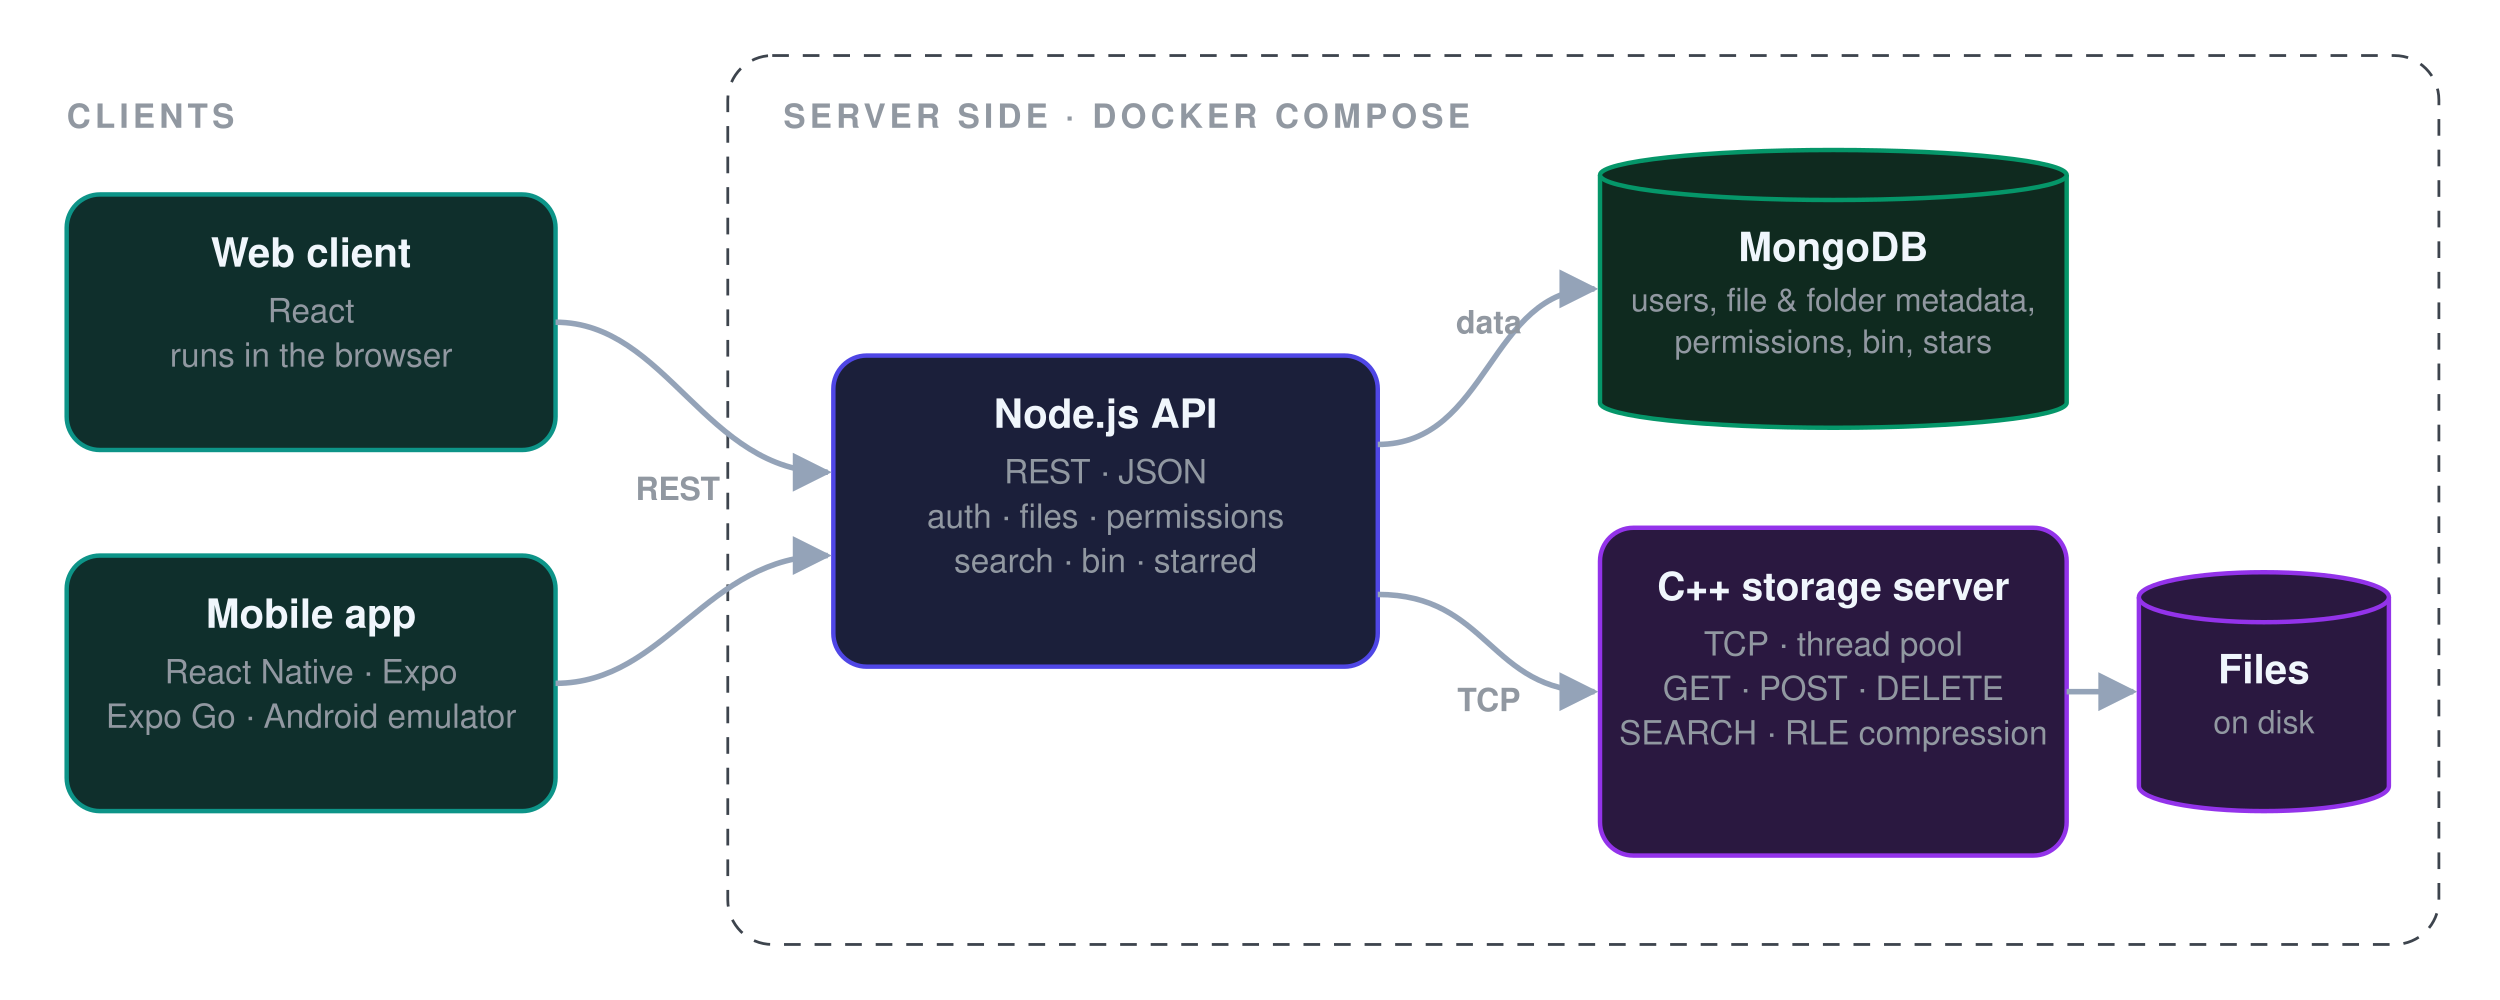
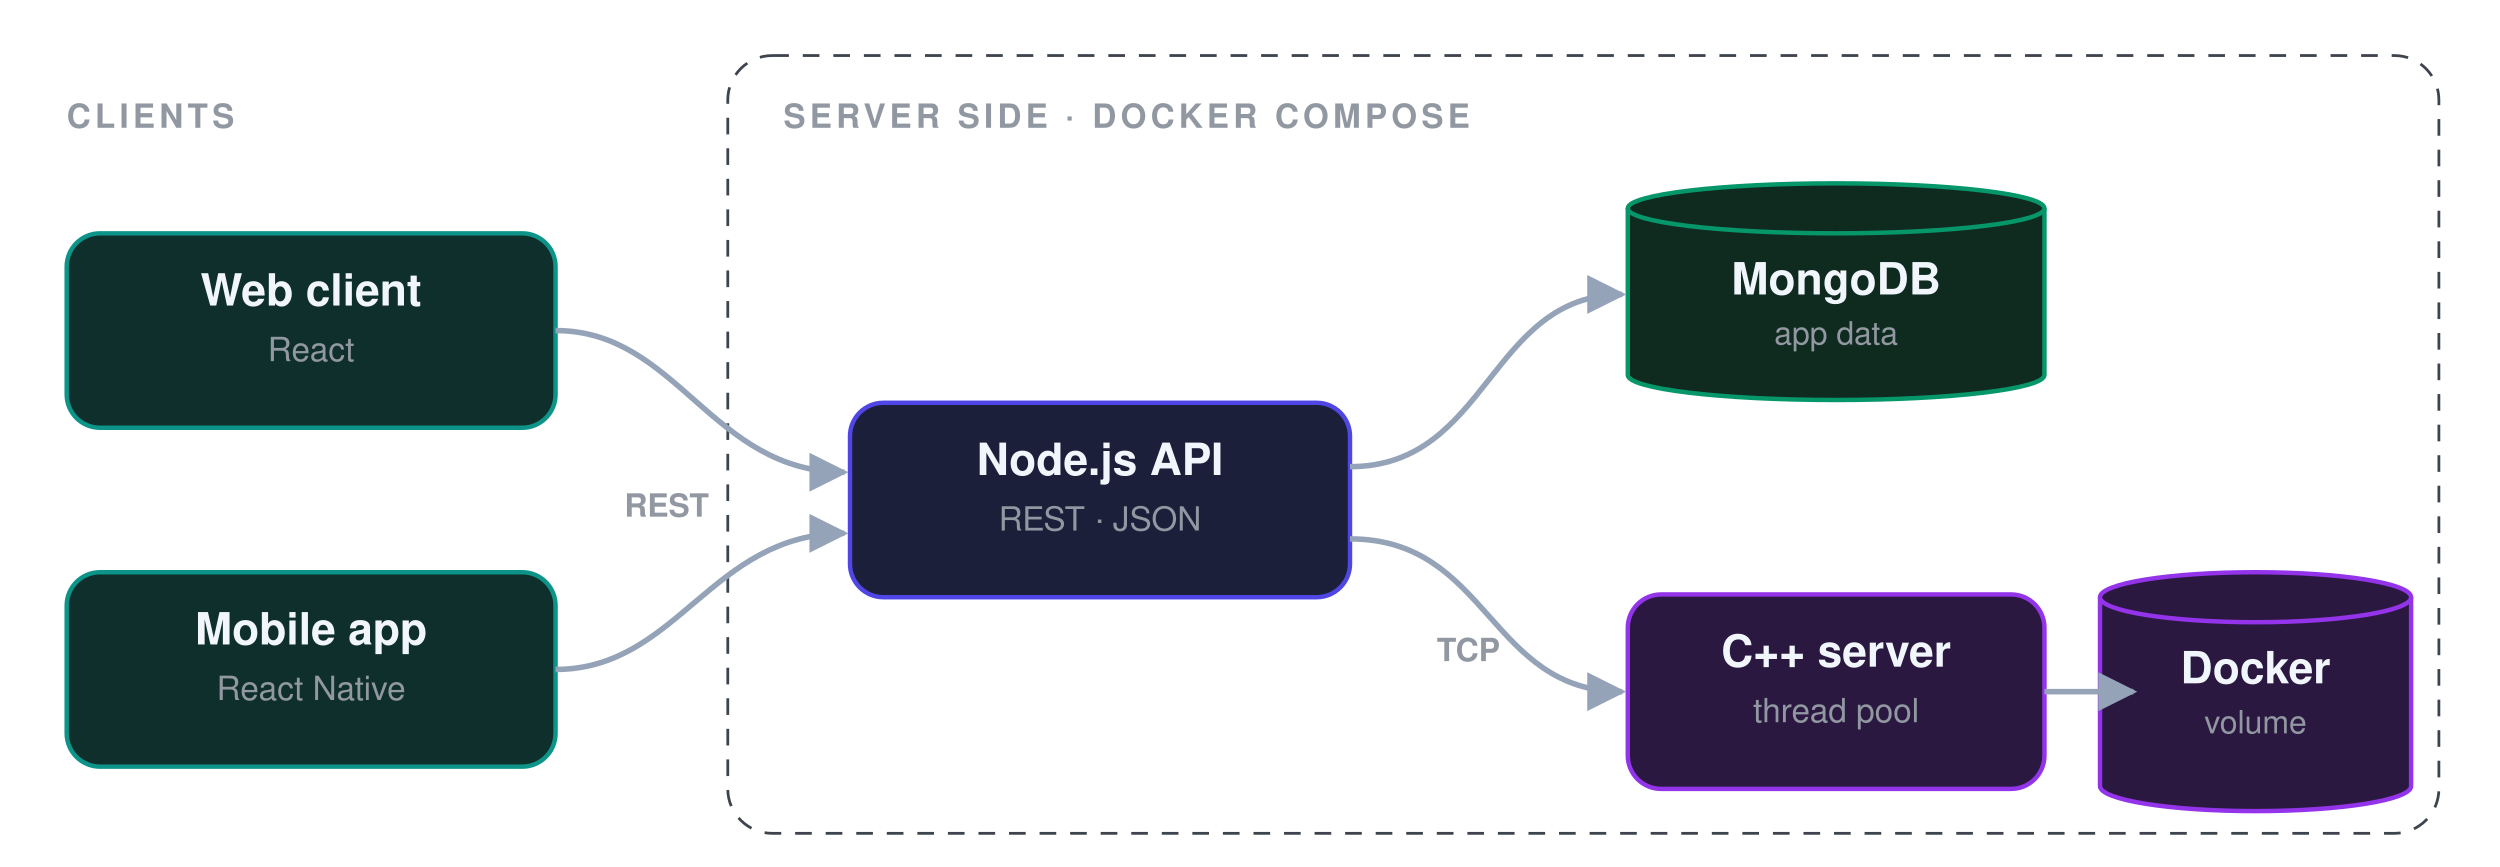
- <svg xmlns="http://www.w3.org/2000/svg" viewBox="0 0 900 360" width="900" height="360" font-family="-apple-system, BlinkMacSystemFont, 'Segoe UI', Helvetica, Arial, sans-serif">
+ <svg xmlns="http://www.w3.org/2000/svg" viewBox="0 0 900 312" width="900" height="312" font-family="-apple-system, BlinkMacSystemFont, 'Segoe UI', Helvetica, Arial, sans-serif">
  <defs>
    <marker id="ah" viewBox="0 0 10 10" refX="9" refY="5" markerWidth="7" markerHeight="7" orient="auto-start-reverse">
      <path d="M0,0 L10,5 L0,10 z" fill="#94a3b8" />
    </marker>
  </defs>
  <text x="24" y="46" font-size="12" font-weight="700" letter-spacing="1.5" fill="#9198a1">CLIENTS</text>
-   <rect x="24" y="70" width="176" height="92" rx="12" fill="#0f2f2c" stroke="#0d9488" stroke-width="1.6" />
-   <text x="112.0" y="96" text-anchor="middle" font-size="14.5" font-weight="700" fill="#f0f6fc">Web client</text>
-   <text x="112.0" y="116" text-anchor="middle" font-size="12" fill="#9198a1">React</text>
-   <text x="112.0" y="132" text-anchor="middle" font-size="12" fill="#9198a1">runs in the browser</text>
-   <rect x="24" y="200" width="176" height="92" rx="12" fill="#0f2f2c" stroke="#0d9488" stroke-width="1.6" />
-   <text x="112.0" y="226" text-anchor="middle" font-size="14.5" font-weight="700" fill="#f0f6fc">Mobile app</text>
-   <text x="112.0" y="246" text-anchor="middle" font-size="12" fill="#9198a1">React Native · Expo</text>
-   <text x="112.0" y="262" text-anchor="middle" font-size="12" fill="#9198a1">Expo Go · Android emulator</text>
-   <rect x="262" y="20" width="616" height="320" rx="16" fill="none" stroke="#3d444d" stroke-dasharray="6 5" />
+   <rect x="24" y="84" width="176" height="70" rx="12" fill="#0f2f2c" stroke="#0d9488" stroke-width="1.6" />
+   <text x="112.0" y="110" text-anchor="middle" font-size="16" font-weight="700" fill="#f0f6fc">Web client</text>
+   <text x="112.0" y="130" text-anchor="middle" font-size="12" fill="#9198a1">React</text>
+   <rect x="24" y="206" width="176" height="70" rx="12" fill="#0f2f2c" stroke="#0d9488" stroke-width="1.6" />
+   <text x="112.0" y="232" text-anchor="middle" font-size="16" font-weight="700" fill="#f0f6fc">Mobile app</text>
+   <text x="112.0" y="252" text-anchor="middle" font-size="12" fill="#9198a1">React Native</text>
+   <rect x="262" y="20" width="616" height="280" rx="16" fill="none" stroke="#3d444d" stroke-dasharray="6 5" />
  <text x="282" y="46" font-size="12" font-weight="700" letter-spacing="1.5" fill="#9198a1">SERVER SIDE · DOCKER COMPOSE</text>
-   <rect x="300" y="128" width="196" height="112" rx="12" fill="#1b1f3a" stroke="#4f46e5" stroke-width="1.6" />
-   <text x="398.0" y="154" text-anchor="middle" font-size="14.5" font-weight="700" fill="#f0f6fc">Node.js API</text>
-   <text x="398.0" y="174" text-anchor="middle" font-size="12" fill="#9198a1">REST · JSON</text>
-   <text x="398.0" y="190" text-anchor="middle" font-size="12" fill="#9198a1">auth · files · permissions</text>
-   <text x="398.0" y="206" text-anchor="middle" font-size="12" fill="#9198a1">search · bin · starred</text>
-   <path d="M576,63 v82 a84.0,9 0 0 0 168,0 v-82" fill="#0f2a1f" stroke="#059669" stroke-width="1.6" />
-   <ellipse cx="660.0" cy="63" rx="84.0" ry="9" fill="#0f2a1f" stroke="#059669" stroke-width="1.6" />
-   <text x="660.0" y="94" text-anchor="middle" font-size="14.5" font-weight="700" fill="#f0f6fc">MongoDB</text>
-   <text x="660.0" y="112" text-anchor="middle" font-size="11.5" fill="#9198a1">users, file &amp; folder metadata,</text>
-   <text x="660.0" y="127" text-anchor="middle" font-size="11.5" fill="#9198a1">permissions, bin, stars</text>
-   <rect x="576" y="190" width="168" height="118" rx="12" fill="#2a1840" stroke="#9333ea" stroke-width="1.6" />
-   <text x="660.0" y="216" text-anchor="middle" font-size="14" font-weight="700" fill="#f0f6fc">C++ storage server</text>
-   <text x="660.0" y="236" text-anchor="middle" font-size="12" fill="#9198a1">TCP · thread pool</text>
-   <text x="660.0" y="252" text-anchor="middle" font-size="12" fill="#9198a1">GET · POST · DELETE</text>
-   <text x="660.0" y="268" text-anchor="middle" font-size="12" fill="#9198a1">SEARCH · RLE compression</text>
-   <path d="M770,215 v68 a45.0,9 0 0 0 90,0 v-68" fill="#2a1840" stroke="#9333ea" stroke-width="1.6" />
-   <ellipse cx="815.0" cy="215" rx="45.0" ry="9" fill="#2a1840" stroke="#9333ea" stroke-width="1.6" />
-   <text x="815.0" y="246" text-anchor="middle" font-size="14.5" font-weight="700" fill="#f0f6fc">Files</text>
-   <text x="815.0" y="264" text-anchor="middle" font-size="11.5" fill="#9198a1">on disk</text>
-   <path d="M200,116 C240,116 254,170 298,170" fill="none" stroke="#94a3b8" stroke-width="2" marker-end="url(#ah)" />
-   <path d="M200,246 C240,246 254,200 298,200" fill="none" stroke="#94a3b8" stroke-width="2" marker-end="url(#ah)" />
-   <text x="244" y="180" text-anchor="middle" font-size="11.5" font-weight="600" fill="#9198a1">REST</text>
-   <path d="M496,160 C536,160 536,104 574,104" fill="none" stroke="#94a3b8" stroke-width="2" marker-end="url(#ah)" />
-   <text x="536" y="120" text-anchor="middle" font-size="11.5" font-weight="600" fill="#9198a1">data</text>
-   <path d="M496,214 C536,214 536,249 574,249" fill="none" stroke="#94a3b8" stroke-width="2" marker-end="url(#ah)" />
-   <text x="536" y="256" text-anchor="middle" font-size="11.5" font-weight="600" fill="#9198a1">TCP</text>
-   <path d="M744,249 L768,249" fill="none" stroke="#94a3b8" stroke-width="2" marker-end="url(#ah)" />
+   <rect x="306" y="145" width="180" height="70" rx="12" fill="#1b1f3a" stroke="#4f46e5" stroke-width="1.6" />
+   <text x="396.0" y="171" text-anchor="middle" font-size="16" font-weight="700" fill="#f0f6fc">Node.js API</text>
+   <text x="396.0" y="191" text-anchor="middle" font-size="12" fill="#9198a1">REST · JSON</text>
+   <path d="M586,75 v60 a75.0,9 0 0 0 150,0 v-60" fill="#0f2a1f" stroke="#059669" stroke-width="1.6" />
+   <ellipse cx="661.0" cy="75" rx="75.0" ry="9" fill="#0f2a1f" stroke="#059669" stroke-width="1.6" />
+   <text x="661.0" y="106" text-anchor="middle" font-size="16" font-weight="700" fill="#f0f6fc">MongoDB</text>
+   <text x="661.0" y="124" text-anchor="middle" font-size="11.5" fill="#9198a1">app data</text>
+   <rect x="586" y="214" width="150" height="70" rx="12" fill="#2a1840" stroke="#9333ea" stroke-width="1.6" />
+   <text x="661.0" y="240" text-anchor="middle" font-size="16" font-weight="700" fill="#f0f6fc">C++ server</text>
+   <text x="661.0" y="260" text-anchor="middle" font-size="12" fill="#9198a1">thread pool</text>
+   <path d="M756,215 v68 a56.0,9 0 0 0 112,0 v-68" fill="#2a1840" stroke="#9333ea" stroke-width="1.6" />
+   <ellipse cx="812.0" cy="215" rx="56.0" ry="9" fill="#2a1840" stroke="#9333ea" stroke-width="1.6" />
+   <text x="812.0" y="246" text-anchor="middle" font-size="16" font-weight="700" fill="#f0f6fc">Docker</text>
+   <text x="812.0" y="264" text-anchor="middle" font-size="11.5" fill="#9198a1">volume</text>
+   <path d="M200,119 C244,119 256,170 304,170" fill="none" stroke="#94a3b8" stroke-width="2" marker-end="url(#ah)" />
+   <path d="M200,241 C244,241 256,192 304,192" fill="none" stroke="#94a3b8" stroke-width="2" marker-end="url(#ah)" />
+   <text x="240" y="186" text-anchor="middle" font-size="11.5" font-weight="600" fill="#9198a1">REST</text>
+   <path d="M486,168 C536,168 536,106 584,106" fill="none" stroke="#94a3b8" stroke-width="2" marker-end="url(#ah)" />
+   <path d="M486,194 C536,194 536,249 584,249" fill="none" stroke="#94a3b8" stroke-width="2" marker-end="url(#ah)" />
+   <text x="540" y="238" text-anchor="end" font-size="11.5" font-weight="600" fill="#9198a1">TCP</text>
+   <path d="M736,249 L768,249" fill="none" stroke="#94a3b8" stroke-width="2" marker-end="url(#ah)" />
</svg>
